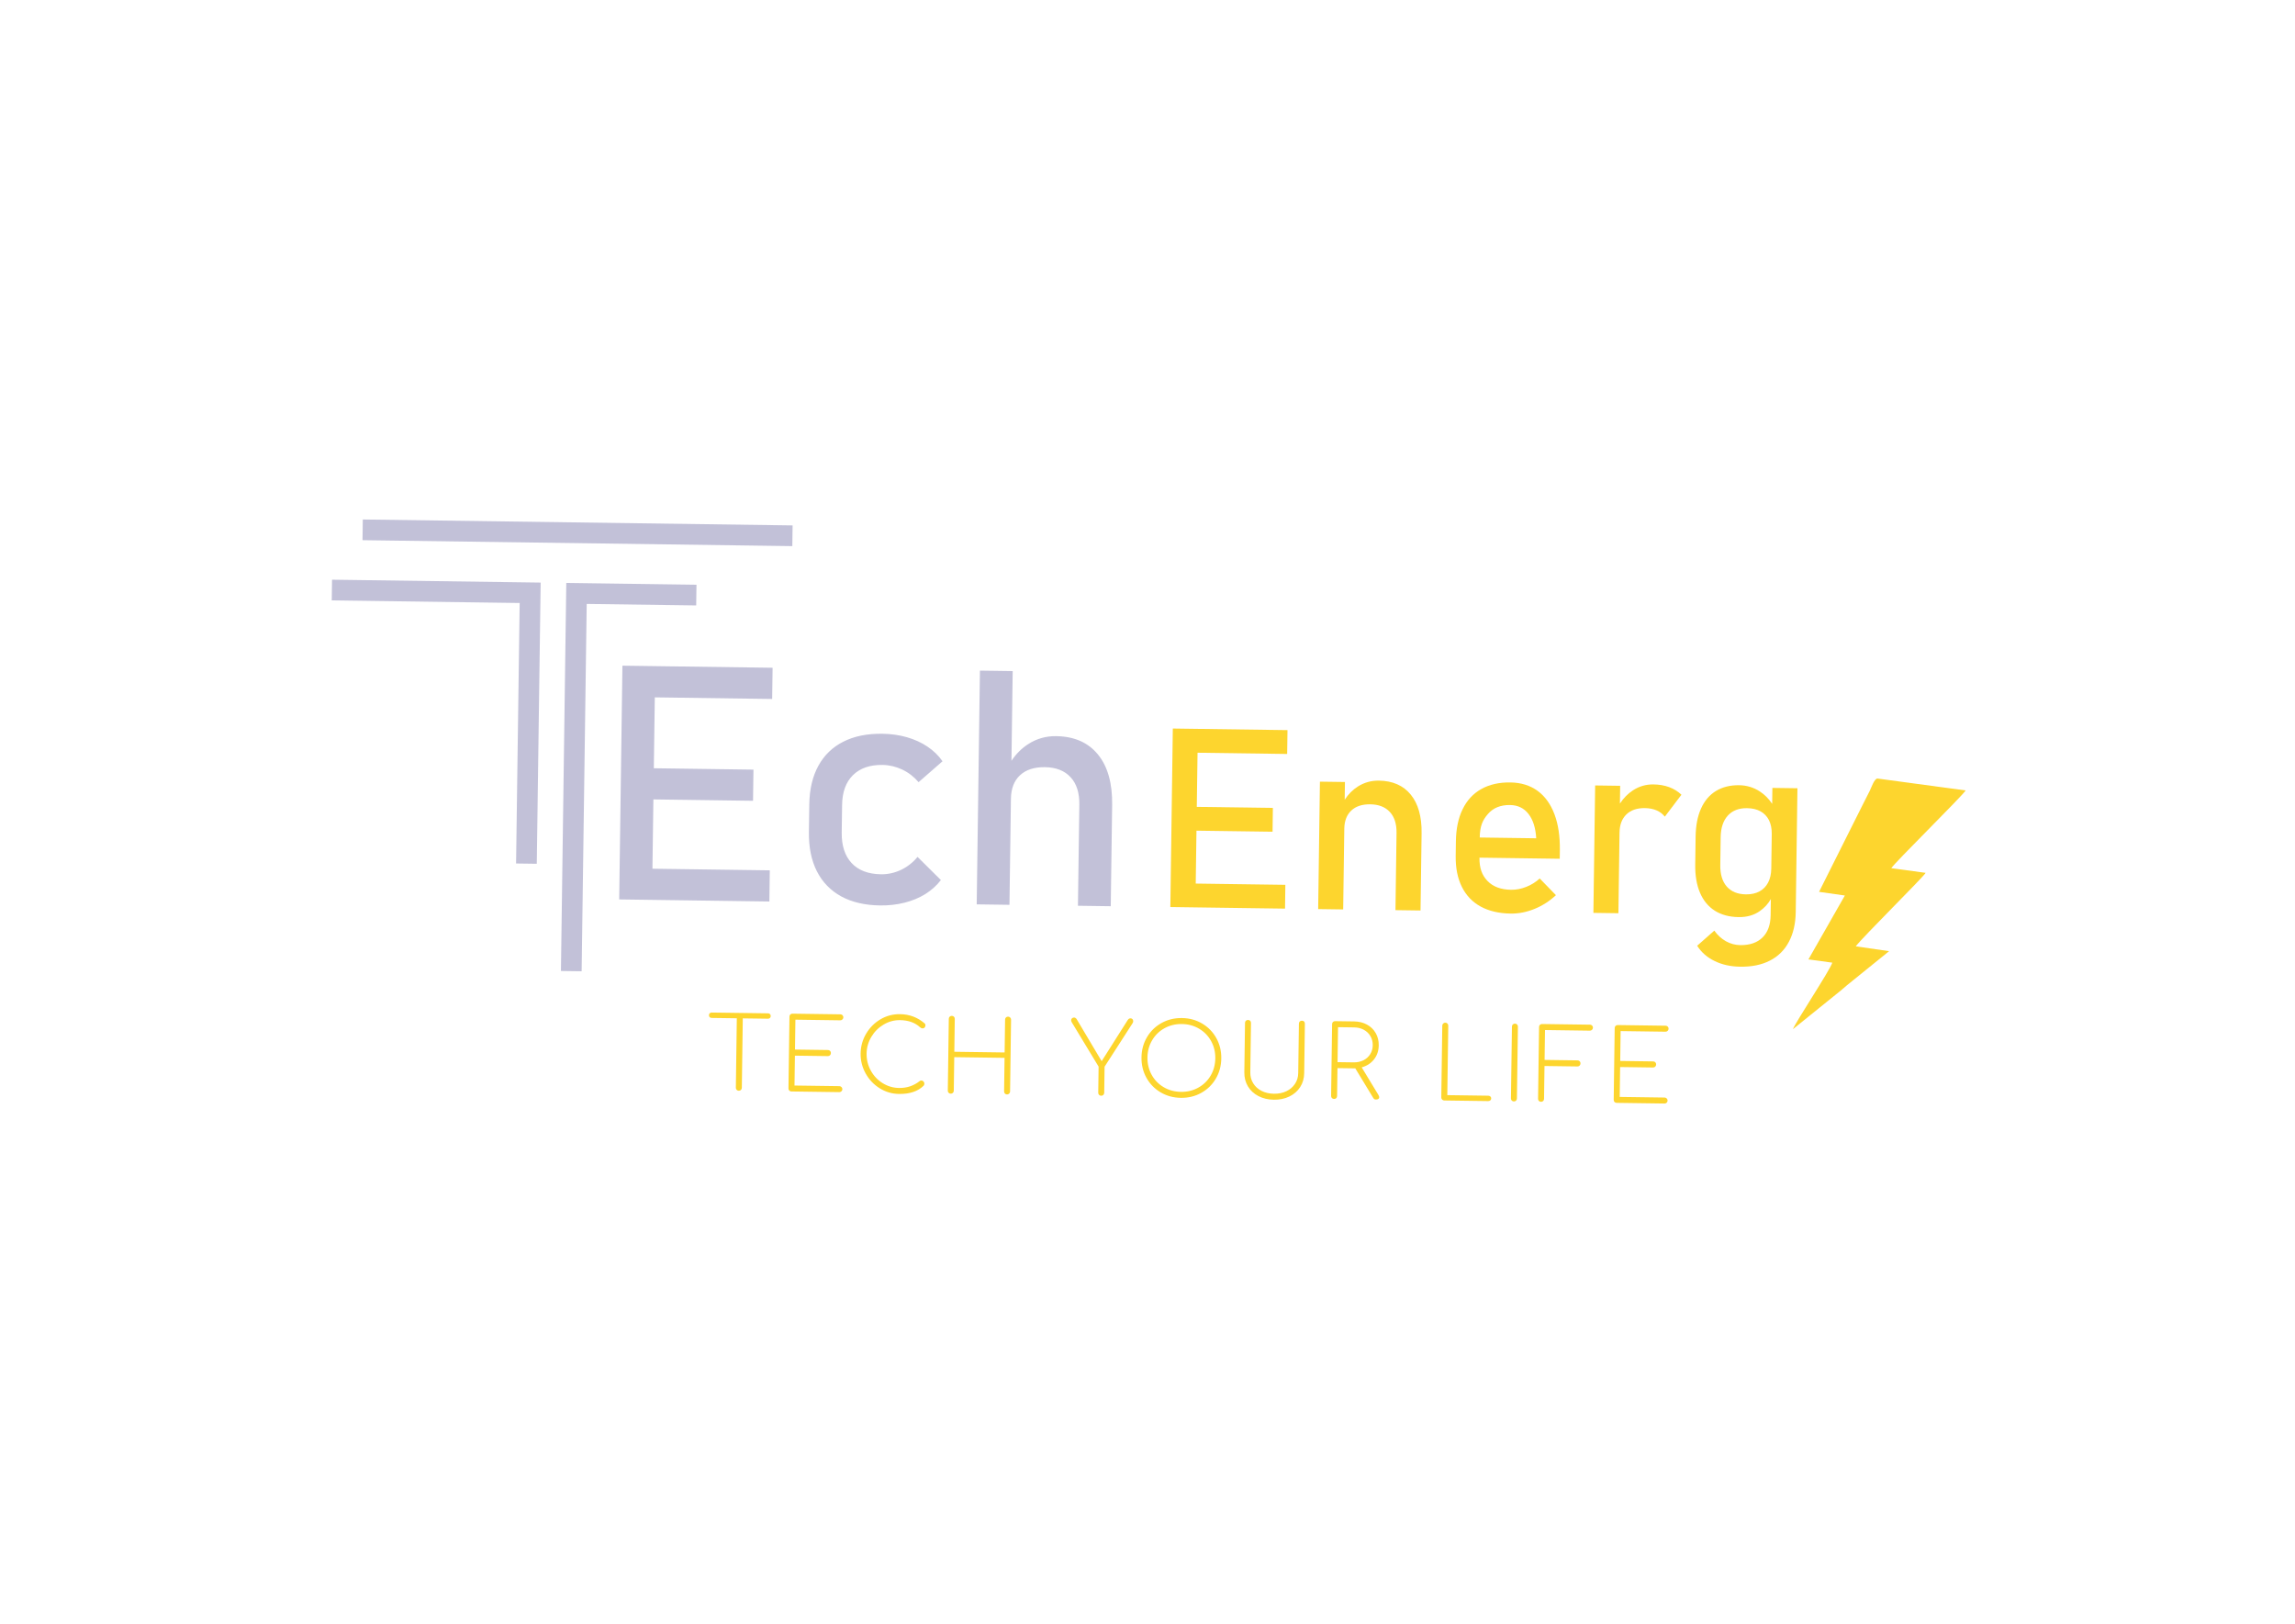
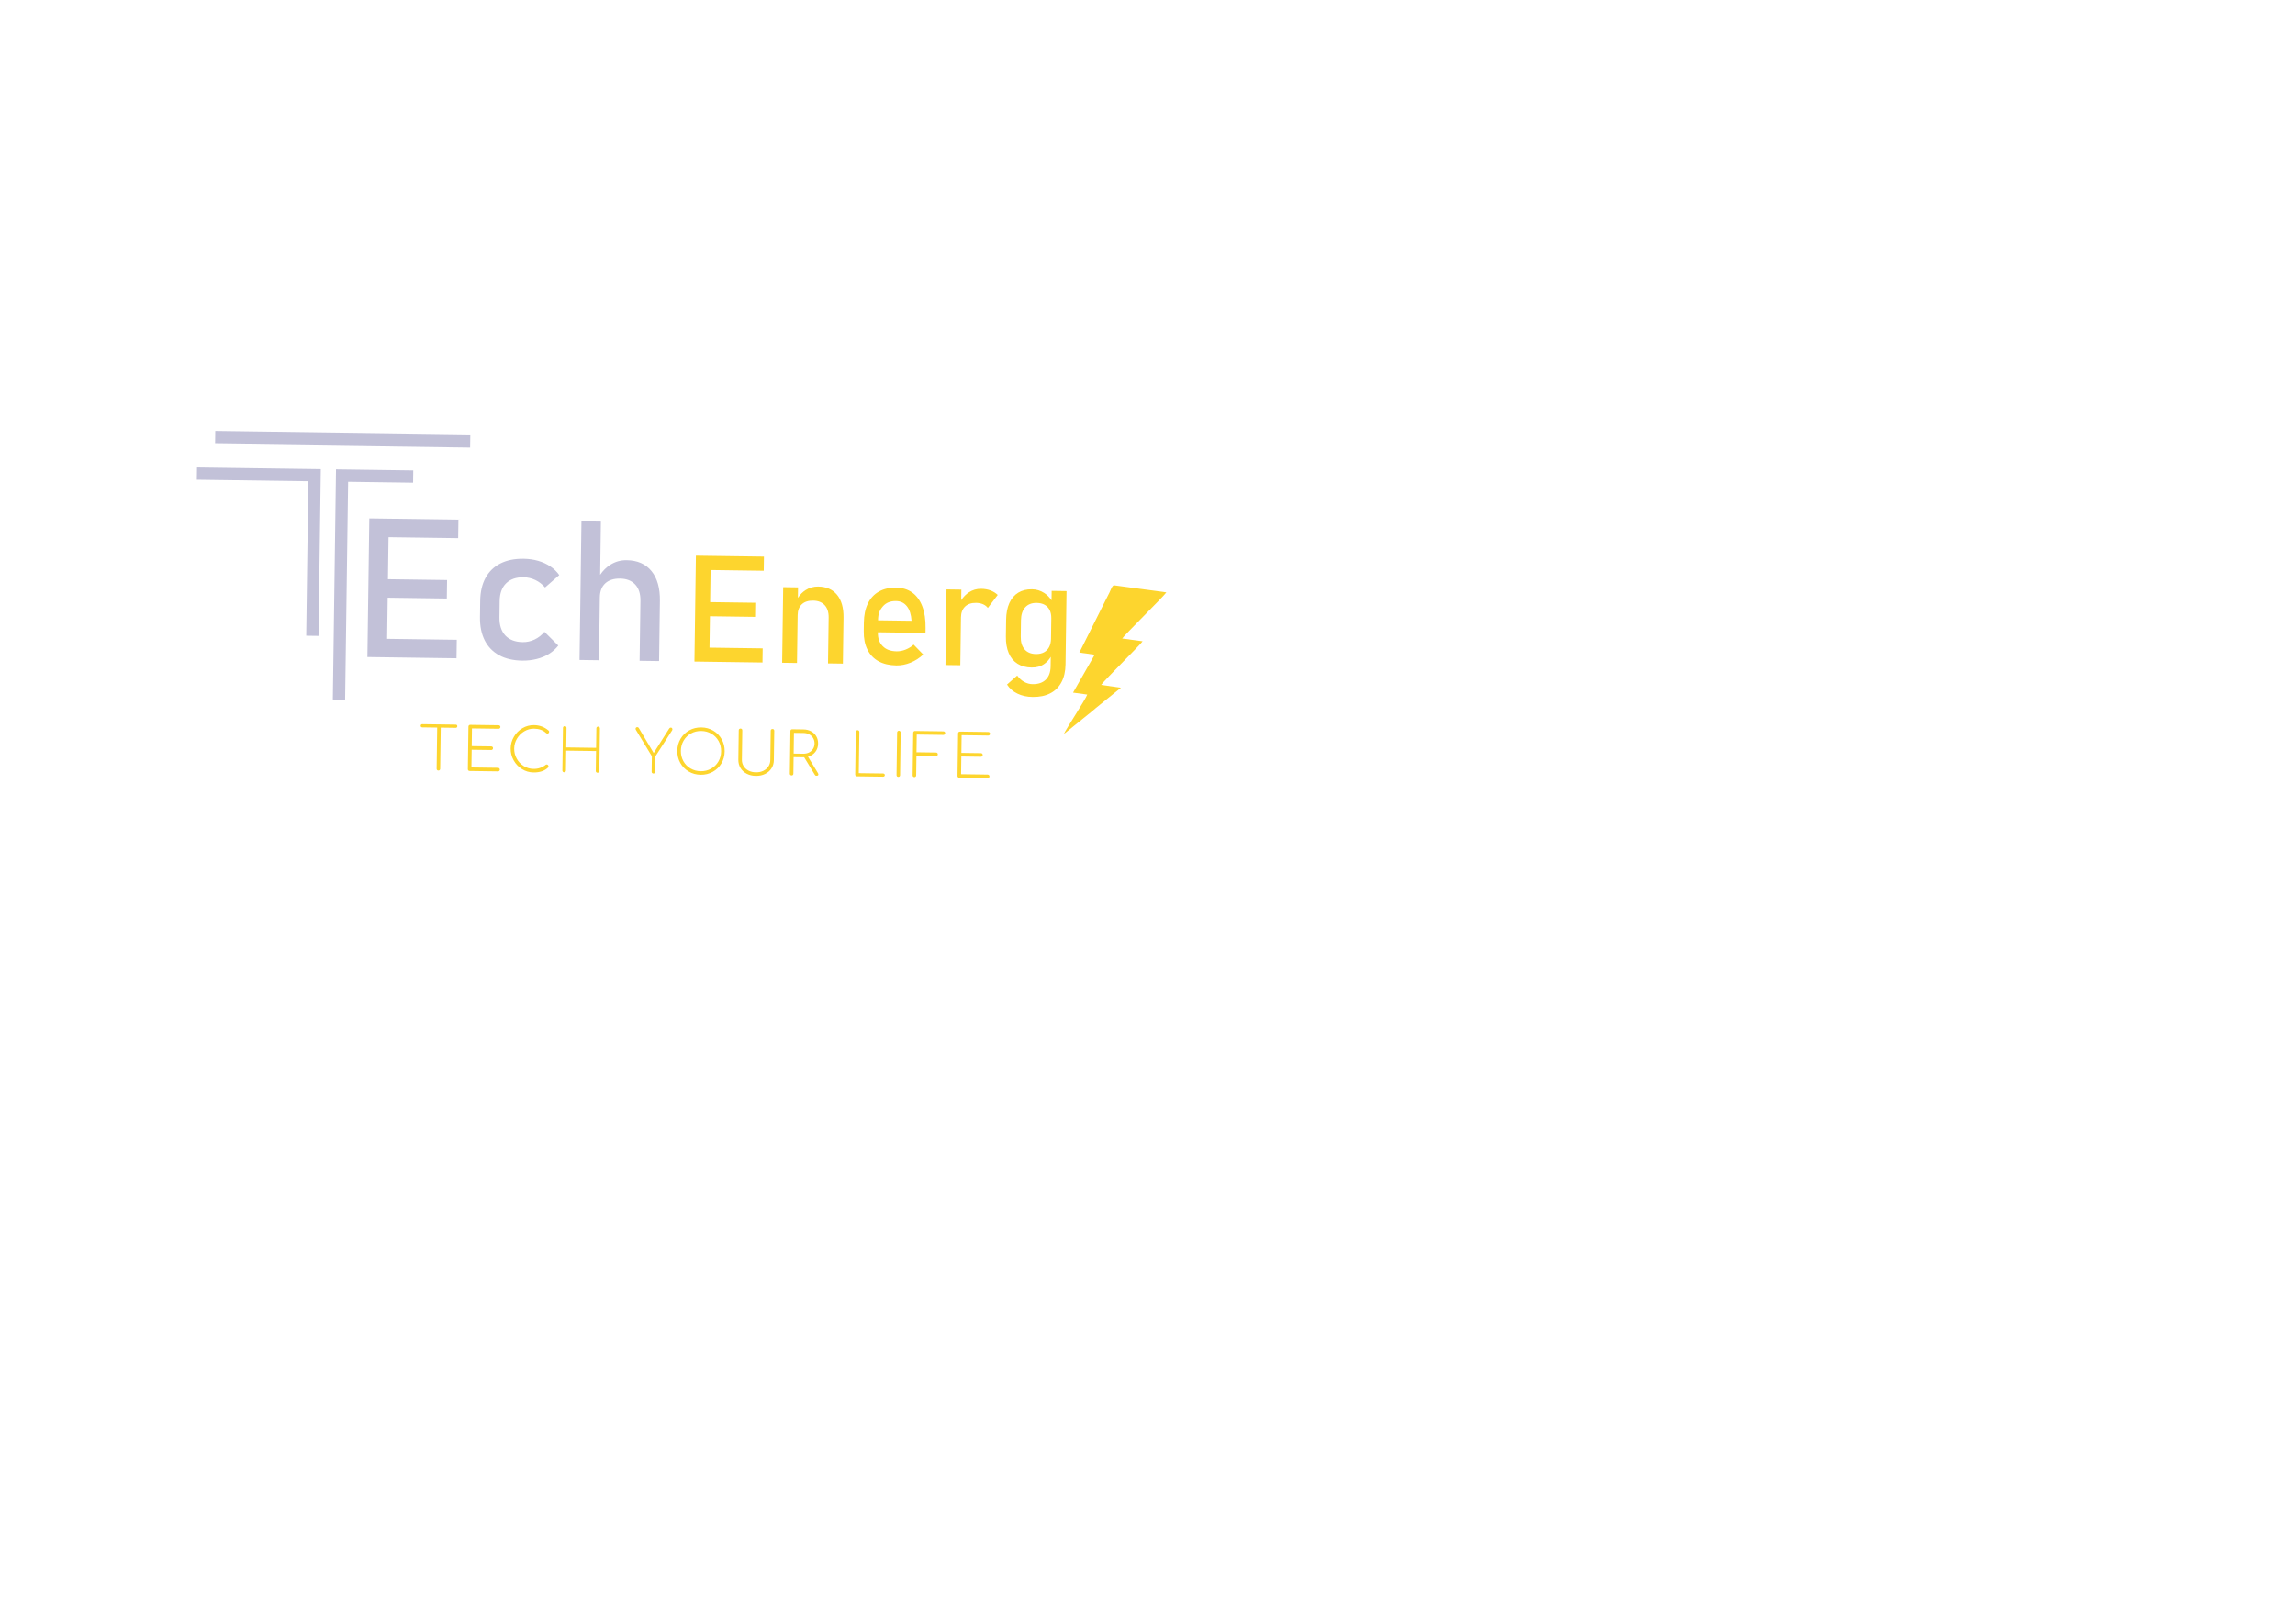
- <svg xmlns="http://www.w3.org/2000/svg" xml:space="preserve" width="296.686mm" height="209.903mm" version="1.1" style="shape-rendering:geometricPrecision; text-rendering:geometricPrecision; image-rendering:optimizeQuality; fill-rule:evenodd; clip-rule:evenodd" viewBox="0 0 29668.6 20990.28">
+ <svg xmlns="http://www.w3.org/2000/svg" xml:space="preserve" width="296.686mm" height="209.903mm" version="1.1" style="shape-rendering:geometricPrecision; text-rendering:geometricPrecision; image-rendering:optimizeQuality; fill-rule:evenodd; clip-rule:evenodd" viewBox="0 0 50000.6 30000.28">
  <defs>
    <style type="text/css">
   
    .fil2 {fill:#FDD52E}
    .fil1 {fill:#FDD52E;fill-rule:nonzero}
    .fil0 {fill:#C2C1D8;fill-rule:nonzero}
   
  </style>
  </defs>
  <g id="Camada_x0020_1">
    <path class="fil0" d="M8252.06 8608.15l218.46 3.02 1517.2 20.94 -5.57 403.59 -1517.2 -20.94 -12.65 916.42 1288.08 17.78 -5.56 402.87 -1288.08 -17.78 -12.36 895.85 1517.18 20.94 -5.56 402.87 -1517.18 -20.94 -218.48 -3.01 -205.69 -2.84 41.72 -3021.6 205.69 2.83zm-3562.1 -1892.81l5556.41 76.69 -3.71 267.69 -5556.39 -76.69 3.69 -267.69zm2898.39 823.91l1415.44 19.54 -3.7 267.69 -1415.43 -19.54 -65.53 4748.67 -267.71 -3.69 65.56 -4748.67 3.69 -267.7 267.68 3.7zm-916.83 3623.17l46.48 -3367.44 -2429.33 -33.53 3.69 -267.69 2429.34 33.53 267.68 3.69 -3.69 267.7 -46.47 3367.43 -267.7 -3.69zm4705.41 542.25c-196.48,-2.71 -364.07,-41.9 -502.08,-116.88 -138.01,-75.69 -242.94,-183.56 -314.77,-325.01 -71.12,-140.75 -105.68,-310.06 -102.95,-507.97l4.91 -355.35c2.7,-195.76 41.89,-361.93 116.85,-499.24 75.67,-138.01 183.54,-242.22 323.55,-312.66 140.05,-71.13 308.65,-104.98 505.13,-102.27 112.07,1.55 217.55,16.48 316.48,44.81 98.94,28.33 187.06,68.56 265.79,121.43 78.02,52.15 143.11,115.48 194.61,189.26l-309.5 270.29c-60.05,-70.36 -130.25,-124.54 -211.99,-163.27 -81.07,-37.99 -165.92,-58.33 -254.59,-59.56 -163.14,-2.25 -290.71,42.1 -382.08,132.36 -91.34,90.25 -137.79,218.03 -140.09,384.71l-4.92 355.35c-2.33,170.24 40.52,302.07 127.93,396.22 88.07,94.14 215.09,142.72 379.64,144.99 90.09,1.25 176.21,-18.14 258.33,-56.72 82.83,-39.3 153.83,-95.09 214.44,-168.02l301.62 299.29c-54.91,71.59 -122.41,131.67 -201.85,181.65 -80.14,49.27 -169.33,86.36 -269,111.22 -99.64,24.87 -204.12,36.91 -315.46,35.37zm2576.18 -1303.13c2.1,-152.5 -35.28,-270.78 -113.59,-354.86 -77.57,-84.08 -187.64,-127.46 -330.2,-129.43 -139.04,-1.92 -245.94,32.8 -322.83,104.09 -76.17,70.6 -115.88,172.22 -117.7,303.44l-18.93 1371.77 -423.44 -5.84 41.71 -3021.6 423.43 5.84 -16.02 1160.08c60.86,-91.06 134.22,-163.96 220.84,-218.67 108.07,-68.76 227.01,-101.87 357.49,-100.07 234.08,3.24 413.89,82.33 540.16,237.31 126.27,154.99 187.12,372.2 183.28,651.67l-18.08 1309.35 -424.16 -5.85 18.04 -1307.23z" />
    <polygon class="fil1" points="15161.53,9417.86 15318.63,9420.03 15485.44,9422.33 16644.03,9438.32 16639.76,9746.51 15481.2,9730.52 15471.53,10430.33 16455.16,10443.9 16450.9,10751.55 15467.29,10737.98 15457.85,11422.08 16616.41,11438.07 16612.17,11745.72 15453.59,11729.73 15286.77,11727.43 15129.68,11725.26 " />
    <path class="fil1" d="M17063.36 10104.49l323.34 4.47 -3.16 229.24c46.49,-71.07 102.53,-127.84 168.67,-170.07 82.54,-52.51 173.34,-78.33 273.03,-76.96 178.73,2.47 316.05,62.87 412.46,181.22 96.43,118.35 142.9,284.22 139.95,497.62l-13.79 999.89 -323.91 -4.47 13.78 -998.25c1.59,-116.45 -26.94,-206.78 -86.75,-270.98 -59.24,-64.21 -143.29,-97.34 -252.15,-98.85 -106.17,-1.46 -187.8,25.59 -246.54,81.13 -58.19,54.98 -88.54,133.66 -89.94,234.96l-14.39 1042.66 -323.33 -4.47 22.73 -1647.14z" />
    <path class="fil1" d="M19129.36 10826.44l730.13 10.08 0 0c-7.89,-134.46 -41.11,-239.47 -99.66,-314.49 -58.58,-75.59 -138.2,-114.06 -238.95,-115.45 -122.43,-1.69 -218.31,37.07 -286.58,116.85 -68.27,79.23 -102.92,155.67 -104.94,303.01zm-3.61 260.54c-1.88,136.5 33.17,227.44 103.65,301.01 71.04,74.13 172.9,112.37 305.05,114.19 65.55,0.91 130.74,-11.73 195.56,-37.4 64.82,-25.1 123.3,-61.67 174.85,-108.63l0 0 209.4 215.79 0 0c-82.34,76.88 -174.71,136.28 -277.12,177.67 -101.88,41.38 -204.55,61.63 -306.93,60.22 -152.21,-2.1 -282.35,-32.6 -389.34,-90.96 -106.99,-58.91 -188.15,-143.99 -242.96,-255.28 -55.36,-111.27 -81.68,-244.91 -79.51,-401.44l2.55 -185.79c2.25,-163.03 31.26,-301.86 87.56,-416.48 55.75,-114.63 136.05,-201.27 240.87,-259.95 104.28,-58.7 229.81,-87.31 375.52,-85.3 137.58,1.9 254.65,38.19 351.18,107.78 96.01,70.13 168.85,170.81 218.5,301.51 49.68,130.73 72.98,287.6 70.45,469.58l-1.47 107.81 -1037.81 -14.33z" />
    <path class="fil1" d="M20621.4 10153.6l323.35 4.47 -3.16 229.7c46.26,-70.35 101.57,-126.83 165.95,-169.49 81.46,-53.6 170.67,-79.45 267.61,-78.11 75.3,1.04 143.39,12.81 203.76,35.32 60.36,22.51 113,55.18 157.91,98.07l-214.65 283.09c-28.2,-35.63 -64.12,-62.66 -107.22,-81.12 -43.08,-18.49 -92.78,-28.39 -150.21,-29.18 -102.38,-1.41 -182.37,26.21 -240.03,81.76 -57.11,56.1 -86.92,134.22 -88.3,234.44l-14.4 1042.66 -323.33 -4.47 22.72 -1647.14z" />
    <path class="fil1" d="M22475.6 11855.35c-120.78,-1.66 -223.32,-29.62 -307.65,-82.78 -84.31,-53.73 -148.25,-130.98 -191.29,-232.35 -43.01,-100.81 -63.55,-221.91 -61.6,-362.74l5 -362.9c1.97,-141.91 25.31,-262.93 70.01,-362.54 44.72,-100.16 109.15,-175.65 192.74,-227.05 83.6,-50.85 183.62,-76.01 300.08,-74.4 97.49,1.35 186.51,28.03 266.52,80.06 63.14,41.07 116.67,94.51 160.31,160.81l2.84 -206.23 323.91 4.47 -22.05 1597.85c-2.1,151.12 -31.52,280.73 -88.8,387.75 -56.72,107.02 -138.57,188.23 -245.5,242.56 -106.39,54.88 -234.06,80.74 -383.56,78.67 -123.5,-1.7 -234.22,-25.98 -331.08,-73.37 -97.4,-47.4 -172.33,-113.43 -225.36,-197.59l221.58 -195.22c41.98,58.55 91.74,104.2 149.8,136.95 58.6,32.24 119.57,49.33 184.04,50.22 124.03,1.71 220.37,-31.09 289.01,-98.39 68.65,-67.32 103.58,-163.26 105.29,-288.39l2.9 -209.53c-33.58,60.51 -80.53,112.22 -140.84,155.07 -75.49,54.22 -167.41,80.58 -276.3,79.07zm428.7 -1072.15l0.05 -3.25c0.54,-67.97 -11.11,-127.16 -35.48,-176.55 -24.8,-49.64 -61.1,-88.08 -108.94,-114.74 -47.84,-26.66 -105.63,-40.46 -174.41,-41.4 -107.24,-1.49 -190.05,30.96 -250,96.76 -59.41,65.82 -89.97,159.12 -91.63,279.36l-4.95 358.57c-1.64,119.7 26.34,212.73 83.94,278.54 58.13,65.8 140.01,99.44 247.26,100.92 68.78,0.95 126.92,-11.79 175.51,-38.2 48.58,-26.43 85.94,-64.37 112.12,-114.93 25.73,-49.78 39.02,-109.17 40.37,-178.69l0.05 -3.33 6.11 -443.06z" />
    <path class="fil2" d="M23515.83 11529.01l333.55 47.31 -471.02 825.93 309.02 42.19c-31.74,100.1 -476.34,770.54 -509.17,859.49l620.65 -500.77c27.95,-24.13 48.56,-42.5 76.88,-65.97l545.73 -441.46 -431.41 -62.37c96.06,-126.3 870.21,-890.55 903.5,-950.06l-443.8 -60.27c38.35,-66.78 889.93,-904.41 961.57,-1004.77l-1137.75 -153.96c-41.76,-5.63 -83.94,121.71 -103.15,160.26 -32.77,65.77 -62.9,123.41 -94.66,186.83l-559.94 1117.62z" />
    <path class="fil1" d="M9929.15 13099.33c10.26,0.14 18.56,3.47 25,9.99 6.35,6.52 9.45,14.92 9.31,25.26 -0.16,10.26 -3.49,18.65 -10.01,24.99 -6.6,6.35 -15,9.45 -25.25,9.31l-325.85 -4.5 -12.39 897.57c-0.16,11.13 -3.93,20.3 -11.35,27.5 -7.39,7.2 -16.67,10.73 -27.8,10.57 -11.11,-0.15 -20.38,-3.93 -27.58,-11.33 -7.1,-7.41 -10.64,-16.67 -10.48,-27.8l12.39 -897.58 -325.85 -4.49c-10.27,-0.14 -18.66,-3.48 -24.99,-10 -6.35,-6.52 -9.46,-15 -9.31,-25.26 0.14,-10.35 3.47,-18.65 10,-24.99 6.52,-6.35 15,-9.45 25.26,-9.31l728.9 10.07zm301.98 1010.08c-11.22,-0.15 -20.38,-3.93 -27.58,-11.33 -7.2,-7.41 -10.74,-16.67 -10.57,-27.8l12.81 -928.53c0.15,-11.13 3.94,-20.29 11.33,-27.49 7.41,-7.21 16.68,-10.73 27.88,-10.58l619.38 8.55c10.34,0.15 19.24,3.92 26.88,11.33 7.64,7.41 11.34,16.68 11.18,27.81 -0.13,10.34 -4.08,19.25 -11.93,26.88 -7.85,7.63 -16.86,11.42 -27.21,11.27l-580.75 -8.01 -5.33 386.27 426.26 5.89c11.13,0.15 20.3,3.93 27.5,11.33 7.2,7.41 10.72,16.67 10.57,27.89 -0.16,11.13 -3.93,20.47 -11.35,28.1 -7.4,7.64 -16.68,11.43 -27.81,11.27l-426.26 -5.88 -5.33 386.28 580.76 8.01c10.35,0.14 19.24,4.18 26.87,12.02 7.63,7.76 11.34,16.86 11.19,27.2 -0.14,11.13 -4.1,20.29 -11.93,27.49 -7.85,7.2 -16.86,10.72 -27.2,10.58l-619.36 -8.55zm1390.86 32.07c-90.14,-1.24 -173.46,-25.79 -250.1,-73.63 -76.66,-47.84 -137.16,-111.8 -181.53,-191.81 -44.46,-80.09 -65.98,-166.04 -64.71,-257.85 1.27,-91.9 24.97,-177.05 71.1,-255.37 46.21,-78.4 108.02,-140.42 185.52,-186.13 77.41,-45.72 162.16,-67.94 253.97,-66.67 120.24,1.66 225.69,41.29 316.53,118.98 7.65,6.1 11.37,14.76 11.2,25.89 -0.13,10.35 -3.65,19.51 -10.64,27.59 -6.97,7.99 -16.51,11.95 -28.5,11.78 -9.48,-0.13 -20.11,-5.41 -32.04,-15.83 -64.41,-59.33 -150.24,-89.73 -257.62,-91.21 -75.55,-1.04 -146.42,18.15 -212.63,57.68 -66.28,39.43 -119.19,92.52 -158.71,159.37 -39.54,66.93 -59.92,138.57 -60.97,214.99 -1.09,78.94 17.02,152.41 54.34,220.31 37.24,67.91 88.4,122.09 153.59,162.47 65.09,40.38 135.85,61.1 212.28,62.15 101.29,1.4 190.56,-28.67 267.85,-90.3 6.06,-4.18 12.52,-6.27 19.4,-6.17 10.34,0.14 19.5,4.09 27.57,11.94 8.06,7.86 12.01,17.39 11.87,28.52 -0.17,11.21 -3.33,20.12 -9.43,26.91 -74.82,72.88 -180.96,108.29 -318.34,106.39zm668.93 -3.64c-11.21,-0.15 -20.38,-3.93 -27.58,-11.33 -7.21,-7.41 -10.72,-16.67 -10.58,-27.8l12.82 -928.53c0.16,-11.13 3.93,-20.29 11.34,-27.49 7.4,-7.21 16.66,-10.73 27.89,-10.58 11.13,0.16 20.28,3.94 27.5,11.34 7.2,7.4 10.72,16.67 10.56,27.8l-5.87 424.96 650.33 8.98 5.86 -424.96c0.15,-11.13 3.94,-20.3 11.33,-27.5 7.4,-7.2 16.68,-10.73 27.81,-10.57 10.34,0.14 19.34,3.92 26.88,11.32 7.64,7.41 11.42,16.68 11.27,27.81l-12.81 928.53c-0.17,11.13 -4.2,20.29 -12.03,27.48 -7.75,7.2 -16.86,10.73 -27.2,10.58 -11.13,-0.15 -20.29,-3.93 -27.5,-11.33 -7.2,-7.41 -10.73,-16.67 -10.56,-27.8l5.99 -434.01 -650.33 -8.97 -5.99 434c-0.14,11.13 -3.93,20.3 -11.33,27.5 -7.4,7.2 -16.67,10.73 -27.8,10.57zm2324.25 -973.84c10.34,0.15 18.64,3.65 24.98,10.61 6.34,6.96 9.44,15.61 9.29,25.95 -0.13,9.39 -2.42,17.54 -6.76,24.35l-363.27 564.29 -4.66 337.42c-0.16,11.12 -3.93,20.29 -11.35,27.49 -7.39,7.2 -16.66,10.73 -27.88,10.57 -11.13,-0.15 -20.3,-3.93 -27.5,-11.33 -7.2,-7.41 -10.72,-16.67 -10.56,-27.8l4.66 -337.42 -347.56 -574.1c-5,-9.55 -7.5,-17.67 -7.41,-24.54 0.15,-10.35 3.74,-18.9 10.7,-25.68 6.96,-6.77 15.97,-10.04 27.19,-9.88 11.13,0.15 21.31,5.42 30.64,15.9l326.01 547.98 335.76 -529.89c6.21,-9.31 12.03,-15.66 17.65,-19.06 5.69,-3.32 12.33,-4.96 20.07,-4.86zm650.68 1027.77c-97.02,-1.34 -184.44,-25.06 -262.41,-71.27 -77.89,-46.12 -138.85,-108.79 -182.88,-187.92 -43.96,-79.21 -65.26,-167.33 -63.92,-264.27 1.33,-96.16 25.04,-183.22 71.17,-261.2 46.21,-77.88 108.87,-138.84 188.01,-182.88 79.2,-43.95 167.24,-65.26 264.26,-63.92 96.16,1.33 183.22,25.05 261.2,71.17 77.88,46.21 138.84,108.88 182.88,188.01 43.95,79.21 65.27,166.9 63.95,263.05 -1.34,96.94 -25.08,184.44 -71.19,262.41 -46.22,77.89 -108.89,138.85 -188,182.8 -79.22,44.04 -166.91,65.35 -263.07,64.02zm1.07 -77.29c81.54,1.13 156.15,-16.88 223.61,-54.21 67.48,-37.25 120.81,-89.12 159.89,-155.54 39.19,-66.41 59.26,-140.92 60.4,-223.25 1.11,-81.64 -16.9,-156.15 -54.23,-223.62 -37.25,-67.47 -89.11,-120.8 -155.54,-159.89 -66.41,-39.18 -140.48,-59.33 -222.02,-60.46 -82.43,-1.13 -157.37,16.96 -224.85,54.29 -67.47,37.25 -120.79,89.12 -159.89,155.54 -39.18,66.41 -59.33,140.4 -60.44,222.03 -1.14,82.34 16.95,157.37 54.27,224.84 37.25,67.47 89.13,120.8 155.54,159.89 66.41,39.18 140.84,59.25 223.26,60.38zm1200.7 101.62c-74.69,-1.03 -141.26,-16.73 -199.62,-47.19 -58.46,-30.46 -103.61,-72.3 -135.48,-125.52 -31.88,-53.23 -47.4,-113.79 -46.45,-181.6l8.8 -638.75c0.17,-12 3.96,-21.43 11.36,-28.2 7.39,-6.76 16.65,-10.03 27.88,-9.87 11.98,0.16 21.34,3.68 28.11,10.65 6.77,6.96 10.11,16.48 9.94,28.48l-8.8 638.75c-0.72,52.34 11.75,99.3 37.35,140.87 25.61,41.57 61.67,74.33 108.12,98.1 46.46,23.86 99.78,36.16 159.84,36.99 60.09,0.83 113.72,-10 160.8,-32.56 47.1,-22.48 84.24,-54.23 111.4,-95.08 27.17,-40.84 41.12,-87.43 41.84,-139.77l8.83 -638.75c0.16,-12 3.94,-21.42 11.33,-28.19 7.41,-6.77 16.67,-10.03 27.88,-9.88 12.01,0.17 21.44,3.69 28.21,10.65 6.77,6.97 10.03,16.49 9.87,28.49l-8.83 638.75c-0.92,67.81 -18.27,127.92 -52.05,180.24 -33.76,52.32 -80.33,92.89 -139.5,121.73 -59.18,28.83 -126.15,42.69 -200.83,41.66zm1352.24 -61.16c6.69,12.09 9.95,21.96 9.84,29.7 -0.13,9.48 -3.88,16.73 -11.26,21.76 -7.27,5.03 -17.84,7.49 -31.58,7.3 -8.59,-0.12 -15.44,-1.95 -20.52,-5.41 -5.18,-3.55 -9.79,-8.75 -13.96,-15.67l-231.78 -381.9 -23.12 -0.32 -207.36 -2.86 -4.97 360.63c-0.16,11.12 -3.76,20.29 -10.73,27.5 -6.97,7.21 -16.41,10.73 -28.4,10.56 -11.23,-0.15 -20.38,-3.93 -27.59,-11.33 -7.2,-7.41 -10.73,-16.67 -10.57,-27.8l12.82 -928.53c0.16,-11.99 3.94,-21.42 11.33,-28.19 7.41,-6.76 16.67,-10.03 27.88,-9.87l245.95 3.39c61.83,0.85 117.02,14.49 165.53,40.9 48.6,26.41 86.35,63.01 113.19,109.73 26.83,46.81 39.84,99.77 39.01,158.98 -0.97,70.42 -21.36,130.92 -61.1,181.41 -39.84,50.59 -92.82,84.81 -159.26,102.76l216.65 357.26zm-321.31 -421.74c47.2,0.65 89.41,-8.25 126.54,-26.61 37.2,-18.44 66.52,-44.64 88.04,-78.69 21.52,-34.06 32.56,-72.51 33.15,-115.46 0.61,-43.73 -9.37,-83.17 -29.93,-118.24 -20.56,-35.07 -49.13,-62.51 -85.82,-82.32 -36.59,-19.81 -78.54,-30.04 -125.74,-30.69l-207.36 -2.86 -6.23 452 207.35 2.87zm1171.89 492.7c-10.33,-0.15 -19.33,-3.92 -26.88,-11.33 -7.63,-7.41 -11.43,-16.68 -11.26,-27.81l12.8 -928.53c0.16,-11.12 4.2,-20.29 12.03,-27.48 7.76,-7.2 16.85,-10.73 27.2,-10.58 11.12,0.15 20.3,3.93 27.5,11.33 7.2,7.41 10.72,16.67 10.56,27.8l-12.38 897.58 529.3 7.3c11.13,0.15 20.29,3.5 27.51,10.03 7.21,6.54 10.74,15.02 10.6,25.28 -0.13,10.35 -3.9,18.64 -11.3,24.97 -7.39,6.34 -16.64,9.43 -27.77,9.27l-567.91 -7.83zm900.45 12.42c-11.22,-0.15 -20.38,-3.93 -27.58,-11.33 -7.2,-7.41 -10.73,-16.67 -10.57,-27.8l12.81 -928.53c0.15,-11.13 3.94,-20.29 11.33,-27.49 7.41,-7.2 16.68,-10.73 27.89,-10.57 11.12,0.15 20.3,3.93 27.5,11.33 7.2,7.41 10.72,16.67 10.57,27.8l-12.81 928.52c-0.16,11.13 -3.93,20.3 -11.35,27.5 -7.39,7.2 -16.66,10.73 -27.79,10.57zm350.54 4.84c-11.13,-0.15 -20.28,-3.93 -27.5,-11.33 -7.2,-7.41 -10.72,-16.67 -10.56,-27.8l12.82 -928.53c0.14,-11.13 3.93,-20.29 11.33,-27.49 7.4,-7.21 16.67,-10.73 27.8,-10.58l619.45 8.55c10.25,0.15 19.25,3.92 26.88,11.33 7.64,7.41 11.34,16.68 11.18,27.81 -0.13,10.34 -4.09,19.25 -11.93,26.88 -7.84,7.63 -16.95,11.42 -27.2,11.27l-580.85 -8.01 -5.34 386.27 426.28 5.89c11.21,0.15 20.38,3.93 27.59,11.33 7.2,7.41 10.71,16.67 10.57,27.89 -0.16,11.13 -3.95,20.47 -11.35,28.1 -7.42,7.64 -16.69,11.43 -27.89,11.27l-426.28 -5.88 -5.87 424.96c-0.14,11.13 -3.93,20.3 -11.32,27.5 -7.32,7.2 -16.68,10.73 -27.81,10.57zm977.83 13.5c-11.23,-0.16 -20.38,-3.94 -27.58,-11.34 -7.21,-7.4 -10.74,-16.67 -10.58,-27.8l12.82 -928.52c0.14,-11.13 3.93,-20.3 11.33,-27.5 7.41,-7.2 16.68,-10.72 27.88,-10.57l619.37 8.55c10.35,0.14 19.25,3.92 26.88,11.33 7.65,7.41 11.35,16.67 11.18,27.8 -0.13,10.35 -4.08,19.25 -11.92,26.88 -7.86,7.63 -16.87,11.42 -27.21,11.28l-580.76 -8.02 -5.33 386.28 426.26 5.88c11.13,0.16 20.31,3.94 27.5,11.34 7.2,7.4 10.73,16.67 10.58,27.88 -0.16,11.13 -3.93,20.47 -11.35,28.11 -7.4,7.64 -16.67,11.42 -27.81,11.27l-426.26 -5.89 -5.33 386.28 580.76 8.02c10.34,0.14 19.24,4.18 26.87,12.02 7.64,7.76 11.34,16.85 11.19,27.2 -0.15,11.13 -4.11,20.29 -11.94,27.49 -7.85,7.19 -16.85,10.72 -27.2,10.58l-619.35 -8.55z" />
  </g>
</svg>
